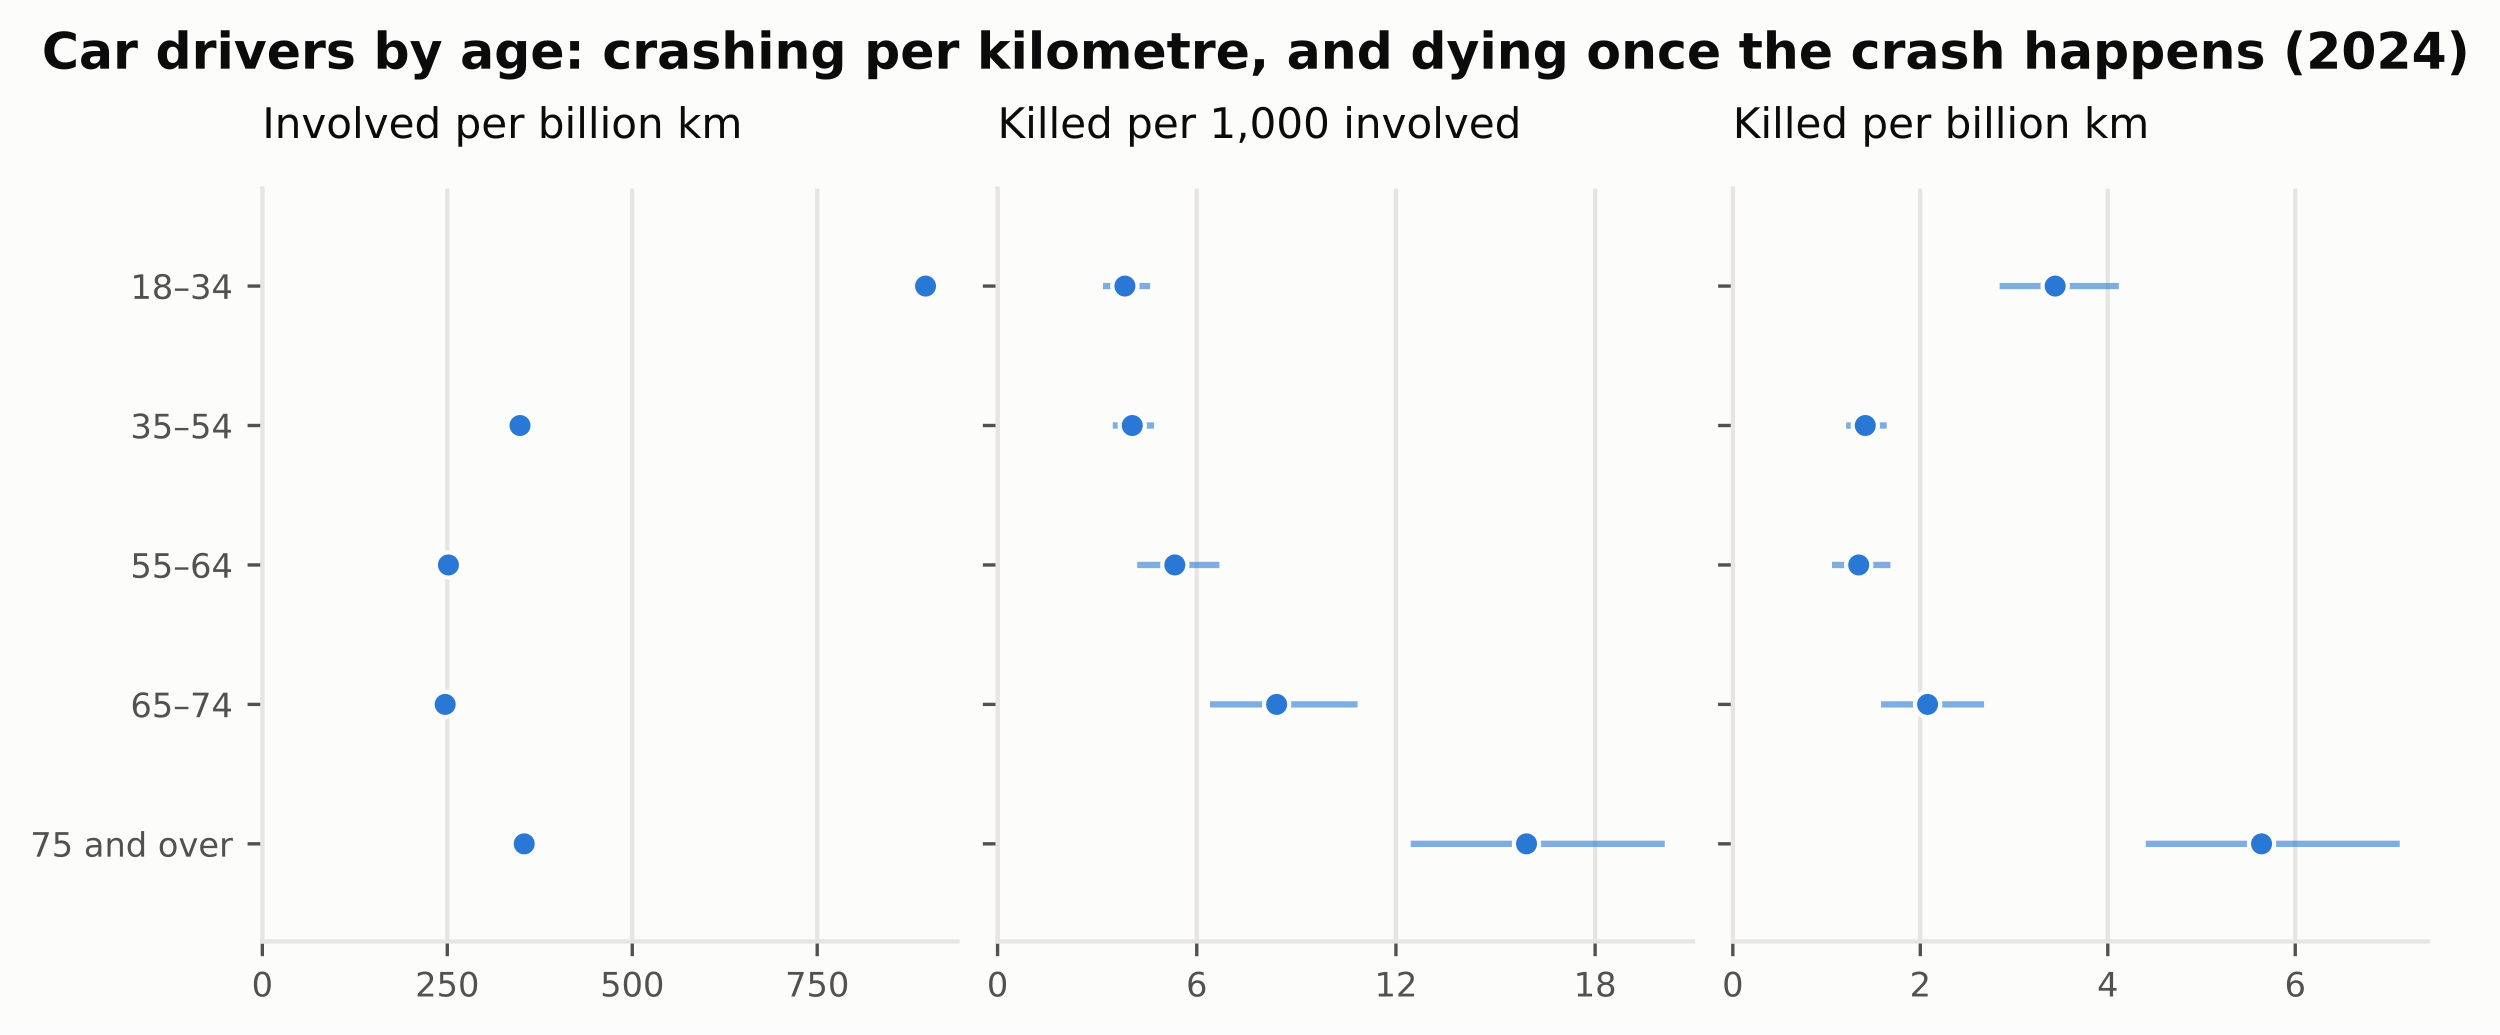
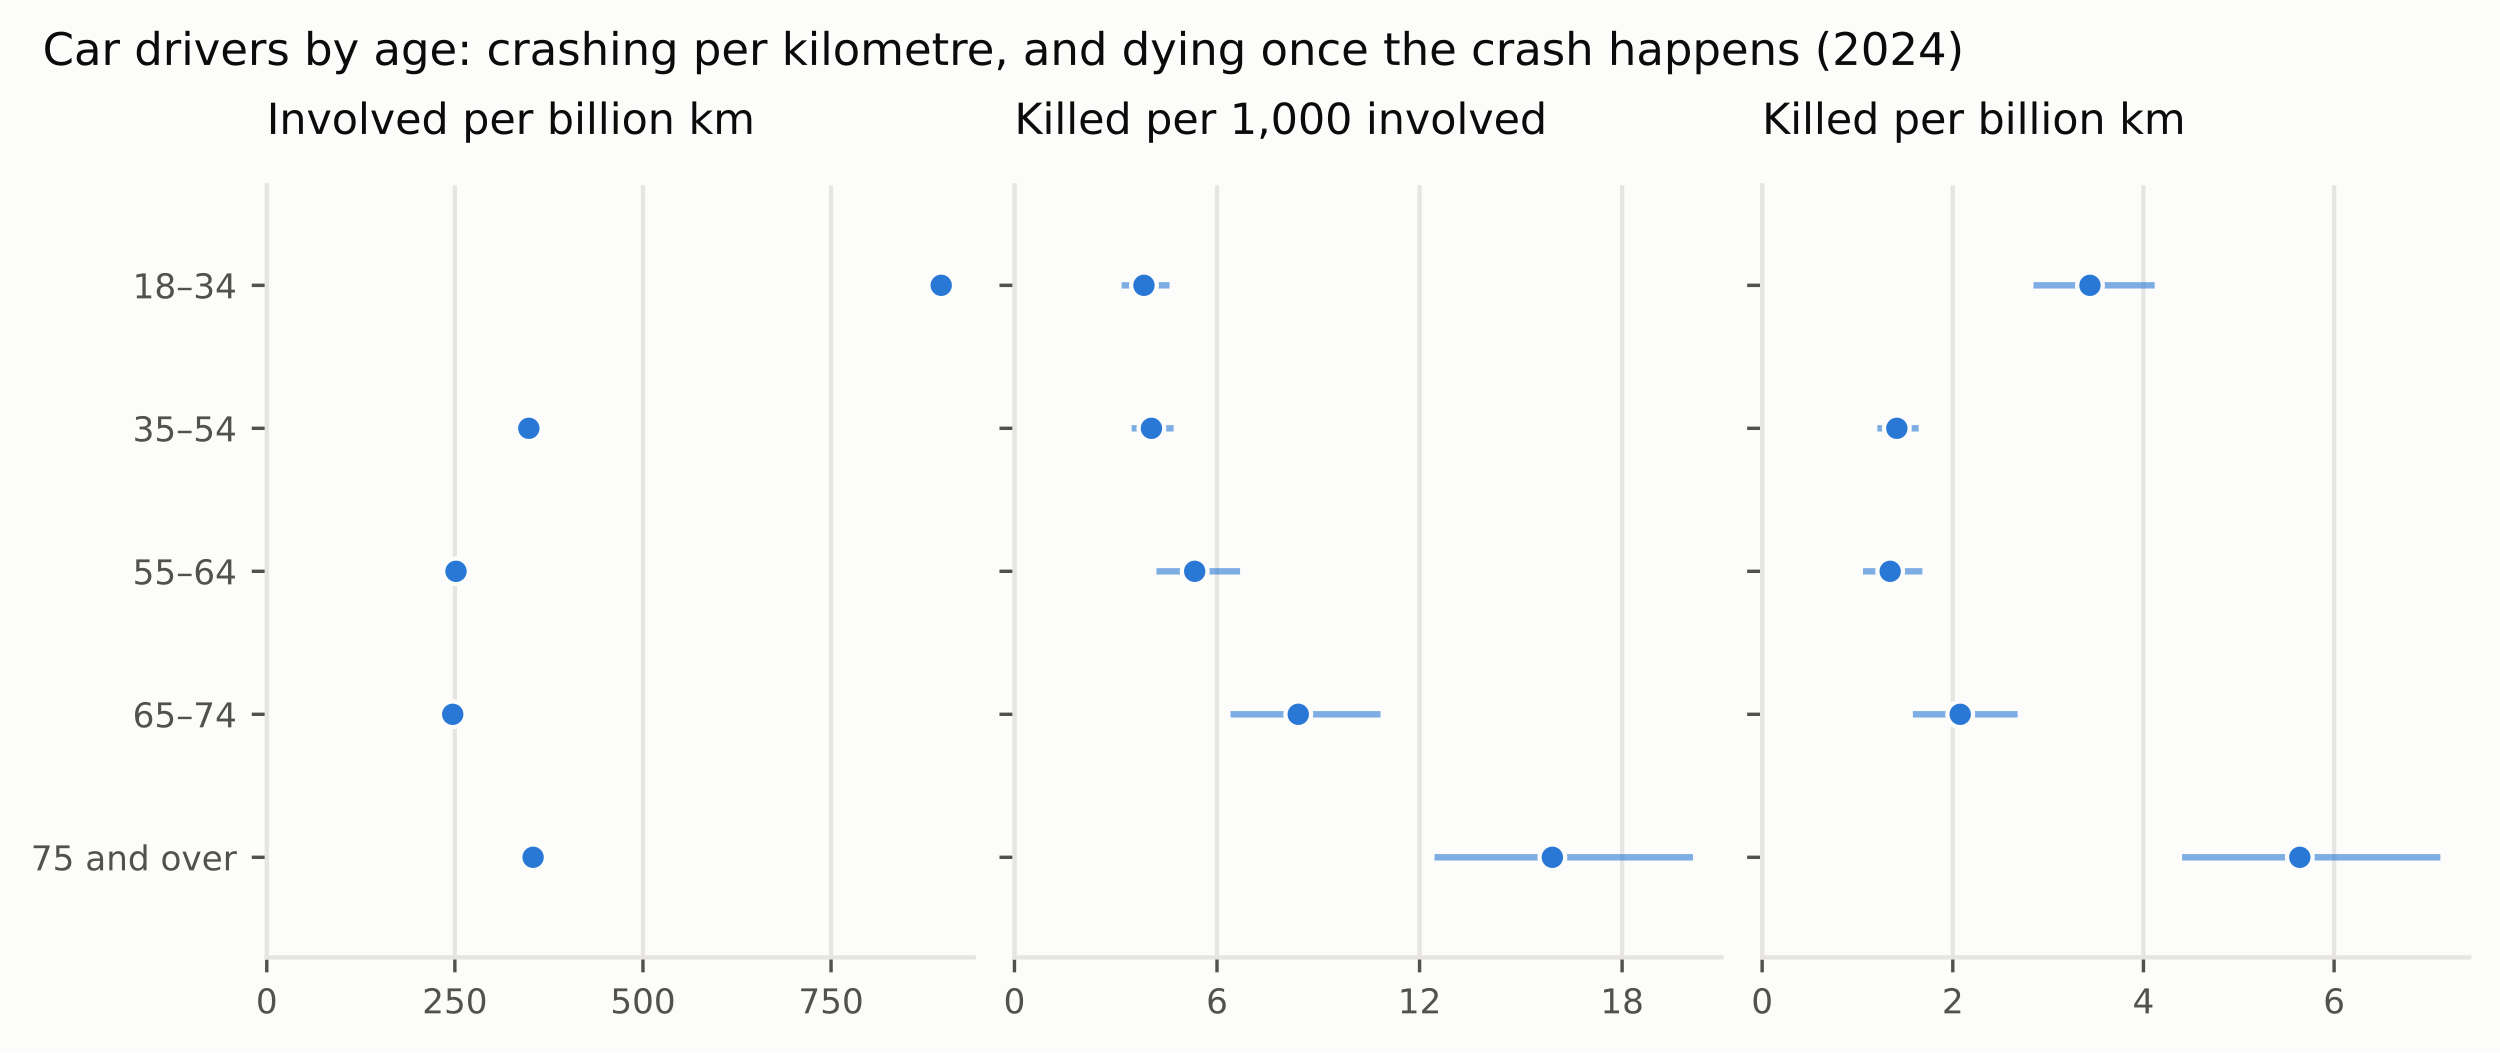
- <svg xmlns="http://www.w3.org/2000/svg" xmlns:xlink="http://www.w3.org/1999/xlink" width="594.289pt" height="246pt" viewBox="0 0 594.289 246" version="1.1">
+ <svg xmlns="http://www.w3.org/2000/svg" xmlns:xlink="http://www.w3.org/1999/xlink" width="584.4pt" height="246pt" viewBox="0 0 584.4 246" version="1.1">
  <defs>
    <style type="text/css">*{stroke-linejoin: round; stroke-linecap: butt}</style>
  </defs>
  <g id="figure_1">
    <g id="patch_1">
-       <path d="M 0 246  L 594.289 246  L 594.289 -0  L 0 -0  z " style="fill: #fcfcfb" />
+       <path d="M 0 246  L 584.4 246  L 584.4 -0  L 0 -0  z " style="fill: #fcfcfb" />
    </g>
    <g id="axes_1">
      <g id="patch_2">
-         <path d="M 62.358 223.8  L 227.638 223.8  L 227.638 44.8  L 62.358 44.8  z " style="fill: #fcfcfb" />
+         <path d="M 62.358 223.8  L 227.638 223.8  L 227.638 43.3  L 62.358 43.3  z " style="fill: #fcfcfb" />
      </g>
      <g id="matplotlib.axis_1">
        <g id="xtick_1">
          <g id="line2d_1">
-             <path d="M 62.358 223.8  L 62.358 44.8  " clip-path="url(#pf5135958d6)" style="fill: none; stroke: #e6e5e1; stroke-linecap: round" />
+             <path d="M 62.358 223.8  L 62.358 43.3  " clip-path="url(#p998994198a)" style="fill: none; stroke: #e6e5e1; stroke-linecap: round" />
          </g>
          <g id="line2d_2">
            <defs>
              <path id="m3a9c350e79" d="M 0 0  L 0 3.5  " style="stroke: #52514e; stroke-width: 0.8" />
            </defs>
            <g>
              <use xlink:href="#m3a9c350e79" x="62.358" y="223.8" style="fill: #52514e; stroke: #52514e; stroke-width: 0.8" />
            </g>
          </g>
          <g id="text_1">
            <text style="font-size: 8px; font-family: 'DejaVu Sans', 'Bitstream Vera Sans', 'Computer Modern Sans Serif', 'Lucida Grande', 'Verdana', 'Geneva', 'Lucid', 'Arial', 'Helvetica', 'Avant Garde', sans-serif; text-anchor: middle; fill: #52514e" x="62.358" y="236.878" transform="rotate(-0 62.3575 236.8776)">0</text>
          </g>
        </g>
        <g id="xtick_2">
          <g id="line2d_3">
-             <path d="M 106.327 223.8  L 106.327 44.8  " clip-path="url(#pf5135958d6)" style="fill: none; stroke: #e6e5e1; stroke-linecap: round" />
+             <path d="M 106.327 223.8  L 106.327 43.3  " clip-path="url(#p998994198a)" style="fill: none; stroke: #e6e5e1; stroke-linecap: round" />
          </g>
          <g id="line2d_4">
            <g>
              <use xlink:href="#m3a9c350e79" x="106.327" y="223.8" style="fill: #52514e; stroke: #52514e; stroke-width: 0.8" />
            </g>
          </g>
          <g id="text_2">
            <text style="font-size: 8px; font-family: 'DejaVu Sans', 'Bitstream Vera Sans', 'Computer Modern Sans Serif', 'Lucida Grande', 'Verdana', 'Geneva', 'Lucid', 'Arial', 'Helvetica', 'Avant Garde', sans-serif; text-anchor: middle; fill: #52514e" x="106.327" y="236.878" transform="rotate(-0 106.3274 236.8776)">250</text>
          </g>
        </g>
        <g id="xtick_3">
          <g id="line2d_5">
-             <path d="M 150.297 223.8  L 150.297 44.8  " clip-path="url(#pf5135958d6)" style="fill: none; stroke: #e6e5e1; stroke-linecap: round" />
+             <path d="M 150.297 223.8  L 150.297 43.3  " clip-path="url(#p998994198a)" style="fill: none; stroke: #e6e5e1; stroke-linecap: round" />
          </g>
          <g id="line2d_6">
            <g>
              <use xlink:href="#m3a9c350e79" x="150.297" y="223.8" style="fill: #52514e; stroke: #52514e; stroke-width: 0.8" />
            </g>
          </g>
          <g id="text_3">
            <text style="font-size: 8px; font-family: 'DejaVu Sans', 'Bitstream Vera Sans', 'Computer Modern Sans Serif', 'Lucida Grande', 'Verdana', 'Geneva', 'Lucid', 'Arial', 'Helvetica', 'Avant Garde', sans-serif; text-anchor: middle; fill: #52514e" x="150.297" y="236.878" transform="rotate(-0 150.2974 236.8776)">500</text>
          </g>
        </g>
        <g id="xtick_4">
          <g id="line2d_7">
-             <path d="M 194.267 223.8  L 194.267 44.8  " clip-path="url(#pf5135958d6)" style="fill: none; stroke: #e6e5e1; stroke-linecap: round" />
+             <path d="M 194.267 223.8  L 194.267 43.3  " clip-path="url(#p998994198a)" style="fill: none; stroke: #e6e5e1; stroke-linecap: round" />
          </g>
          <g id="line2d_8">
            <g>
              <use xlink:href="#m3a9c350e79" x="194.267" y="223.8" style="fill: #52514e; stroke: #52514e; stroke-width: 0.8" />
            </g>
          </g>
          <g id="text_4">
            <text style="font-size: 8px; font-family: 'DejaVu Sans', 'Bitstream Vera Sans', 'Computer Modern Sans Serif', 'Lucida Grande', 'Verdana', 'Geneva', 'Lucid', 'Arial', 'Helvetica', 'Avant Garde', sans-serif; text-anchor: middle; fill: #52514e" x="194.267" y="236.878" transform="rotate(-0 194.2673 236.8776)">750</text>
          </g>
        </g>
      </g>
      <g id="matplotlib.axis_2">
        <g id="ytick_1">
          <g id="line2d_9">
            <defs>
              <path id="mdd3c75259f" d="M 0 0  L -3.5 0  " style="stroke: #52514e; stroke-width: 0.8" />
            </defs>
            <g>
-               <use xlink:href="#mdd3c75259f" x="62.358" y="68.004" style="fill: #52514e; stroke: #52514e; stroke-width: 0.8" />
+               <use xlink:href="#mdd3c75259f" x="62.358" y="66.698" style="fill: #52514e; stroke: #52514e; stroke-width: 0.8" />
            </g>
          </g>
          <g id="text_5">
-             <text style="font-size: 8px; font-family: 'DejaVu Sans', 'Bitstream Vera Sans', 'Computer Modern Sans Serif', 'Lucida Grande', 'Verdana', 'Geneva', 'Lucid', 'Arial', 'Helvetica', 'Avant Garde', sans-serif; text-anchor: end; fill: #52514e" x="55.358" y="71.043" transform="rotate(-0 55.3575 71.04258)">18–34</text>
+             <text style="font-size: 8px; font-family: 'DejaVu Sans', 'Bitstream Vera Sans', 'Computer Modern Sans Serif', 'Lucida Grande', 'Verdana', 'Geneva', 'Lucid', 'Arial', 'Helvetica', 'Avant Garde', sans-serif; text-anchor: end; fill: #52514e" x="55.358" y="69.737" transform="rotate(-0 55.3575 69.73692)">18–34</text>
          </g>
        </g>
        <g id="ytick_2">
          <g id="line2d_10">
            <g>
-               <use xlink:href="#mdd3c75259f" x="62.358" y="101.152" style="fill: #52514e; stroke: #52514e; stroke-width: 0.8" />
+               <use xlink:href="#mdd3c75259f" x="62.358" y="100.124" style="fill: #52514e; stroke: #52514e; stroke-width: 0.8" />
            </g>
          </g>
          <g id="text_6">
-             <text style="font-size: 8px; font-family: 'DejaVu Sans', 'Bitstream Vera Sans', 'Computer Modern Sans Serif', 'Lucida Grande', 'Verdana', 'Geneva', 'Lucid', 'Arial', 'Helvetica', 'Avant Garde', sans-serif; text-anchor: end; fill: #52514e" x="55.358" y="104.191" transform="rotate(-0 55.3575 104.1907)">35–54</text>
+             <text style="font-size: 8px; font-family: 'DejaVu Sans', 'Bitstream Vera Sans', 'Computer Modern Sans Serif', 'Lucida Grande', 'Verdana', 'Geneva', 'Lucid', 'Arial', 'Helvetica', 'Avant Garde', sans-serif; text-anchor: end; fill: #52514e" x="55.358" y="103.163" transform="rotate(-0 55.3575 103.1628)">35–54</text>
          </g>
        </g>
        <g id="ytick_3">
          <g id="line2d_11">
            <g>
-               <use xlink:href="#mdd3c75259f" x="62.358" y="134.3" style="fill: #52514e; stroke: #52514e; stroke-width: 0.8" />
+               <use xlink:href="#mdd3c75259f" x="62.358" y="133.55" style="fill: #52514e; stroke: #52514e; stroke-width: 0.8" />
            </g>
          </g>
          <g id="text_7">
-             <text style="font-size: 8px; font-family: 'DejaVu Sans', 'Bitstream Vera Sans', 'Computer Modern Sans Serif', 'Lucida Grande', 'Verdana', 'Geneva', 'Lucid', 'Arial', 'Helvetica', 'Avant Garde', sans-serif; text-anchor: end; fill: #52514e" x="55.358" y="137.339" transform="rotate(-0 55.3575 137.3388)">55–64</text>
+             <text style="font-size: 8px; font-family: 'DejaVu Sans', 'Bitstream Vera Sans', 'Computer Modern Sans Serif', 'Lucida Grande', 'Verdana', 'Geneva', 'Lucid', 'Arial', 'Helvetica', 'Avant Garde', sans-serif; text-anchor: end; fill: #52514e" x="55.358" y="136.589" transform="rotate(-0 55.3575 136.5887)">55–64</text>
          </g>
        </g>
        <g id="ytick_4">
          <g id="line2d_12">
            <g>
-               <use xlink:href="#mdd3c75259f" x="62.358" y="167.448" style="fill: #52514e; stroke: #52514e; stroke-width: 0.8" />
+               <use xlink:href="#mdd3c75259f" x="62.358" y="166.976" style="fill: #52514e; stroke: #52514e; stroke-width: 0.8" />
            </g>
          </g>
          <g id="text_8">
-             <text style="font-size: 8px; font-family: 'DejaVu Sans', 'Bitstream Vera Sans', 'Computer Modern Sans Serif', 'Lucida Grande', 'Verdana', 'Geneva', 'Lucid', 'Arial', 'Helvetica', 'Avant Garde', sans-serif; text-anchor: end; fill: #52514e" x="55.358" y="170.487" transform="rotate(-0 55.3575 170.4868)">65–74</text>
+             <text style="font-size: 8px; font-family: 'DejaVu Sans', 'Bitstream Vera Sans', 'Computer Modern Sans Serif', 'Lucida Grande', 'Verdana', 'Geneva', 'Lucid', 'Arial', 'Helvetica', 'Avant Garde', sans-serif; text-anchor: end; fill: #52514e" x="55.358" y="170.015" transform="rotate(-0 55.3575 170.0146)">65–74</text>
          </g>
        </g>
        <g id="ytick_5">
          <g id="line2d_13">
            <g>
-               <use xlink:href="#mdd3c75259f" x="62.358" y="200.596" style="fill: #52514e; stroke: #52514e; stroke-width: 0.8" />
+               <use xlink:href="#mdd3c75259f" x="62.358" y="200.401" style="fill: #52514e; stroke: #52514e; stroke-width: 0.8" />
            </g>
          </g>
          <g id="text_9">
-             <text style="font-size: 8px; font-family: 'DejaVu Sans', 'Bitstream Vera Sans', 'Computer Modern Sans Serif', 'Lucida Grande', 'Verdana', 'Geneva', 'Lucid', 'Arial', 'Helvetica', 'Avant Garde', sans-serif; text-anchor: end; fill: #52514e" x="55.358" y="203.635" transform="rotate(-0 55.3575 203.6352)">75 and over</text>
+             <text style="font-size: 8px; font-family: 'DejaVu Sans', 'Bitstream Vera Sans', 'Computer Modern Sans Serif', 'Lucida Grande', 'Verdana', 'Geneva', 'Lucid', 'Arial', 'Helvetica', 'Avant Garde', sans-serif; text-anchor: end; fill: #52514e" x="55.358" y="203.441" transform="rotate(-0 55.3575 203.4408)">75 and over</text>
          </g>
        </g>
      </g>
      <g id="LineCollection_1">
-         <path d="M 218.26 68.004  L 221.789 68.004  " clip-path="url(#pf5135958d6)" style="fill: none; stroke: #2a78d6; stroke-opacity: 0.6; stroke-width: 1.5" />
-         <path d="M 123.032 101.152  L 124.207 101.152  " clip-path="url(#pf5135958d6)" style="fill: none; stroke: #2a78d6; stroke-opacity: 0.6; stroke-width: 1.5" />
-         <path d="M 105.876 134.3  L 107.332 134.3  " clip-path="url(#pf5135958d6)" style="fill: none; stroke: #2a78d6; stroke-opacity: 0.6; stroke-width: 1.5" />
-         <path d="M 104.815 167.448  L 106.855 167.448  " clip-path="url(#pf5135958d6)" style="fill: none; stroke: #2a78d6; stroke-opacity: 0.6; stroke-width: 1.5" />
-         <path d="M 122.804 200.596  L 126.474 200.596  " clip-path="url(#pf5135958d6)" style="fill: none; stroke: #2a78d6; stroke-opacity: 0.6; stroke-width: 1.5" />
+         <path d="M 218.26 66.698  L 221.789 66.698  " clip-path="url(#p998994198a)" style="fill: none; stroke: #2a78d6; stroke-opacity: 0.6; stroke-width: 1.5" />
+         <path d="M 123.032 100.124  L 124.207 100.124  " clip-path="url(#p998994198a)" style="fill: none; stroke: #2a78d6; stroke-opacity: 0.6; stroke-width: 1.5" />
+         <path d="M 105.876 133.55  L 107.332 133.55  " clip-path="url(#p998994198a)" style="fill: none; stroke: #2a78d6; stroke-opacity: 0.6; stroke-width: 1.5" />
+         <path d="M 104.815 166.976  L 106.855 166.976  " clip-path="url(#p998994198a)" style="fill: none; stroke: #2a78d6; stroke-opacity: 0.6; stroke-width: 1.5" />
+         <path d="M 122.804 200.401  L 126.474 200.401  " clip-path="url(#p998994198a)" style="fill: none; stroke: #2a78d6; stroke-opacity: 0.6; stroke-width: 1.5" />
      </g>
      <g id="line2d_14">
        <defs>
          <path id="m46226ccf0c" d="M 0 3  C 0.796 3 1.559 2.684 2.121 2.121  C 2.684 1.559 3 0.796 3 0  C 3 -0.796 2.684 -1.559 2.121 -2.121  C 1.559 -2.684 0.796 -3 0 -3  C -0.796 -3 -1.559 -2.684 -2.121 -2.121  C -2.684 -1.559 -3 -0.796 -3 0  C -3 0.796 -2.684 1.559 -2.121 2.121  C -1.559 2.684 -0.796 3 0 3  z " style="stroke: #fcfcfb" />
        </defs>
-         <g clip-path="url(#pf5135958d6)">
-           <use xlink:href="#m46226ccf0c" x="220.017" y="68.004" style="fill: #2a78d6; stroke: #fcfcfb" />
-           <use xlink:href="#m46226ccf0c" x="123.617" y="101.152" style="fill: #2a78d6; stroke: #fcfcfb" />
-           <use xlink:href="#m46226ccf0c" x="106.599" y="134.3" style="fill: #2a78d6; stroke: #fcfcfb" />
-           <use xlink:href="#m46226ccf0c" x="105.826" y="167.448" style="fill: #2a78d6; stroke: #fcfcfb" />
-           <use xlink:href="#m46226ccf0c" x="124.618" y="200.596" style="fill: #2a78d6; stroke: #fcfcfb" />
+         <g clip-path="url(#p998994198a)">
+           <use xlink:href="#m46226ccf0c" x="220.017" y="66.698" style="fill: #2a78d6; stroke: #fcfcfb" />
+           <use xlink:href="#m46226ccf0c" x="123.617" y="100.124" style="fill: #2a78d6; stroke: #fcfcfb" />
+           <use xlink:href="#m46226ccf0c" x="106.599" y="133.55" style="fill: #2a78d6; stroke: #fcfcfb" />
+           <use xlink:href="#m46226ccf0c" x="105.826" y="166.976" style="fill: #2a78d6; stroke: #fcfcfb" />
+           <use xlink:href="#m46226ccf0c" x="124.618" y="200.401" style="fill: #2a78d6; stroke: #fcfcfb" />
        </g>
      </g>
      <g id="patch_3">
-         <path d="M 62.358 223.8  L 62.358 44.8  " style="fill: none; stroke: #e6e5e1; stroke-linejoin: miter; stroke-linecap: square" />
+         <path d="M 62.358 223.8  L 62.358 43.3  " style="fill: none; stroke: #e6e5e1; stroke-linejoin: miter; stroke-linecap: square" />
      </g>
      <g id="patch_4">
        <path d="M 62.358 223.8  L 227.638 223.8  " style="fill: none; stroke: #e6e5e1; stroke-linejoin: miter; stroke-linecap: square" />
      </g>
      <g id="text_10">
-         <text style="font-size: 10px; font-family: 'DejaVu Sans', 'Bitstream Vera Sans', 'Computer Modern Sans Serif', 'Lucida Grande', 'Verdana', 'Geneva', 'Lucid', 'Arial', 'Helvetica', 'Avant Garde', sans-serif; text-anchor: start; fill: #0b0b0b" x="62.358" y="32.8" transform="rotate(-0 62.3575 32.79986)">Involved per billion km</text>
+         <text style="font-size: 10px; font-family: 'DejaVu Sans', 'Bitstream Vera Sans', 'Computer Modern Sans Serif', 'Lucida Grande', 'Verdana', 'Geneva', 'Lucid', 'Arial', 'Helvetica', 'Avant Garde', sans-serif; text-anchor: start; fill: #0b0b0b" x="62.358" y="31.3" transform="rotate(-0 62.3575 31.29974)">Involved per billion km</text>
      </g>
    </g>
    <g id="axes_2">
      <g id="patch_5">
-         <path d="M 237.138 223.8  L 402.419 223.8  L 402.419 44.8  L 237.138 44.8  z " style="fill: #fcfcfb" />
+         <path d="M 237.138 223.8  L 402.419 223.8  L 402.419 43.3  L 237.138 43.3  z " style="fill: #fcfcfb" />
      </g>
      <g id="matplotlib.axis_3">
        <g id="xtick_5">
          <g id="line2d_15">
-             <path d="M 237.138 223.8  L 237.138 44.8  " clip-path="url(#p822b452220)" style="fill: none; stroke: #e6e5e1; stroke-linecap: round" />
+             <path d="M 237.138 223.8  L 237.138 43.3  " clip-path="url(#p9abeada946)" style="fill: none; stroke: #e6e5e1; stroke-linecap: round" />
          </g>
          <g id="line2d_16">
            <g>
              <use xlink:href="#m3a9c350e79" x="237.138" y="223.8" style="fill: #52514e; stroke: #52514e; stroke-width: 0.8" />
            </g>
          </g>
          <g id="text_11">
            <text style="font-size: 8px; font-family: 'DejaVu Sans', 'Bitstream Vera Sans', 'Computer Modern Sans Serif', 'Lucida Grande', 'Verdana', 'Geneva', 'Lucid', 'Arial', 'Helvetica', 'Avant Garde', sans-serif; text-anchor: middle; fill: #52514e" x="237.138" y="236.878" transform="rotate(-0 237.1383 236.8776)">0</text>
          </g>
        </g>
        <g id="xtick_6">
          <g id="line2d_17">
-             <path d="M 284.487 223.8  L 284.487 44.8  " clip-path="url(#p822b452220)" style="fill: none; stroke: #e6e5e1; stroke-linecap: round" />
+             <path d="M 284.487 223.8  L 284.487 43.3  " clip-path="url(#p9abeada946)" style="fill: none; stroke: #e6e5e1; stroke-linecap: round" />
          </g>
          <g id="line2d_18">
            <g>
              <use xlink:href="#m3a9c350e79" x="284.487" y="223.8" style="fill: #52514e; stroke: #52514e; stroke-width: 0.8" />
            </g>
          </g>
          <g id="text_12">
            <text style="font-size: 8px; font-family: 'DejaVu Sans', 'Bitstream Vera Sans', 'Computer Modern Sans Serif', 'Lucida Grande', 'Verdana', 'Geneva', 'Lucid', 'Arial', 'Helvetica', 'Avant Garde', sans-serif; text-anchor: middle; fill: #52514e" x="284.487" y="236.878" transform="rotate(-0 284.4872 236.8776)">6</text>
          </g>
        </g>
        <g id="xtick_7">
          <g id="line2d_19">
-             <path d="M 331.836 223.8  L 331.836 44.8  " clip-path="url(#p822b452220)" style="fill: none; stroke: #e6e5e1; stroke-linecap: round" />
+             <path d="M 331.836 223.8  L 331.836 43.3  " clip-path="url(#p9abeada946)" style="fill: none; stroke: #e6e5e1; stroke-linecap: round" />
          </g>
          <g id="line2d_20">
            <g>
              <use xlink:href="#m3a9c350e79" x="331.836" y="223.8" style="fill: #52514e; stroke: #52514e; stroke-width: 0.8" />
            </g>
          </g>
          <g id="text_13">
            <text style="font-size: 8px; font-family: 'DejaVu Sans', 'Bitstream Vera Sans', 'Computer Modern Sans Serif', 'Lucida Grande', 'Verdana', 'Geneva', 'Lucid', 'Arial', 'Helvetica', 'Avant Garde', sans-serif; text-anchor: middle; fill: #52514e" x="331.836" y="236.878" transform="rotate(-0 331.836 236.8776)">12</text>
          </g>
        </g>
        <g id="xtick_8">
          <g id="line2d_21">
-             <path d="M 379.185 223.8  L 379.185 44.8  " clip-path="url(#p822b452220)" style="fill: none; stroke: #e6e5e1; stroke-linecap: round" />
+             <path d="M 379.185 223.8  L 379.185 43.3  " clip-path="url(#p9abeada946)" style="fill: none; stroke: #e6e5e1; stroke-linecap: round" />
          </g>
          <g id="line2d_22">
            <g>
              <use xlink:href="#m3a9c350e79" x="379.185" y="223.8" style="fill: #52514e; stroke: #52514e; stroke-width: 0.8" />
            </g>
          </g>
          <g id="text_14">
            <text style="font-size: 8px; font-family: 'DejaVu Sans', 'Bitstream Vera Sans', 'Computer Modern Sans Serif', 'Lucida Grande', 'Verdana', 'Geneva', 'Lucid', 'Arial', 'Helvetica', 'Avant Garde', sans-serif; text-anchor: middle; fill: #52514e" x="379.185" y="236.878" transform="rotate(-0 379.1849 236.8776)">18</text>
          </g>
        </g>
      </g>
      <g id="matplotlib.axis_4">
        <g id="ytick_6">
          <g id="line2d_23">
            <g>
-               <use xlink:href="#mdd3c75259f" x="237.138" y="68.004" style="fill: #52514e; stroke: #52514e; stroke-width: 0.8" />
+               <use xlink:href="#mdd3c75259f" x="237.138" y="66.698" style="fill: #52514e; stroke: #52514e; stroke-width: 0.8" />
            </g>
          </g>
        </g>
        <g id="ytick_7">
          <g id="line2d_24">
            <g>
-               <use xlink:href="#mdd3c75259f" x="237.138" y="101.152" style="fill: #52514e; stroke: #52514e; stroke-width: 0.8" />
+               <use xlink:href="#mdd3c75259f" x="237.138" y="100.124" style="fill: #52514e; stroke: #52514e; stroke-width: 0.8" />
            </g>
          </g>
        </g>
        <g id="ytick_8">
          <g id="line2d_25">
            <g>
-               <use xlink:href="#mdd3c75259f" x="237.138" y="134.3" style="fill: #52514e; stroke: #52514e; stroke-width: 0.8" />
+               <use xlink:href="#mdd3c75259f" x="237.138" y="133.55" style="fill: #52514e; stroke: #52514e; stroke-width: 0.8" />
            </g>
          </g>
        </g>
        <g id="ytick_9">
          <g id="line2d_26">
            <g>
-               <use xlink:href="#mdd3c75259f" x="237.138" y="167.448" style="fill: #52514e; stroke: #52514e; stroke-width: 0.8" />
+               <use xlink:href="#mdd3c75259f" x="237.138" y="166.976" style="fill: #52514e; stroke: #52514e; stroke-width: 0.8" />
            </g>
          </g>
        </g>
        <g id="ytick_10">
          <g id="line2d_27">
            <g>
-               <use xlink:href="#mdd3c75259f" x="237.138" y="200.596" style="fill: #52514e; stroke: #52514e; stroke-width: 0.8" />
+               <use xlink:href="#mdd3c75259f" x="237.138" y="200.401" style="fill: #52514e; stroke: #52514e; stroke-width: 0.8" />
            </g>
          </g>
        </g>
      </g>
      <g id="LineCollection_2">
-         <path d="M 262.197 68.004  L 273.393 68.004  " clip-path="url(#p822b452220)" style="fill: none; stroke: #2a78d6; stroke-opacity: 0.6; stroke-width: 1.5" />
-         <path d="M 264.523 101.152  L 274.346 101.152  " clip-path="url(#p822b452220)" style="fill: none; stroke: #2a78d6; stroke-opacity: 0.6; stroke-width: 1.5" />
-         <path d="M 270.336 134.3  L 289.877 134.3  " clip-path="url(#p822b452220)" style="fill: none; stroke: #2a78d6; stroke-opacity: 0.6; stroke-width: 1.5" />
-         <path d="M 287.642 167.448  L 322.716 167.448  " clip-path="url(#p822b452220)" style="fill: none; stroke: #2a78d6; stroke-opacity: 0.6; stroke-width: 1.5" />
-         <path d="M 335.342 200.596  L 395.741 200.596  " clip-path="url(#p822b452220)" style="fill: none; stroke: #2a78d6; stroke-opacity: 0.6; stroke-width: 1.5" />
+         <path d="M 262.197 66.698  L 273.393 66.698  " clip-path="url(#p9abeada946)" style="fill: none; stroke: #2a78d6; stroke-opacity: 0.6; stroke-width: 1.5" />
+         <path d="M 264.523 100.124  L 274.346 100.124  " clip-path="url(#p9abeada946)" style="fill: none; stroke: #2a78d6; stroke-opacity: 0.6; stroke-width: 1.5" />
+         <path d="M 270.336 133.55  L 289.877 133.55  " clip-path="url(#p9abeada946)" style="fill: none; stroke: #2a78d6; stroke-opacity: 0.6; stroke-width: 1.5" />
+         <path d="M 287.642 166.976  L 322.716 166.976  " clip-path="url(#p9abeada946)" style="fill: none; stroke: #2a78d6; stroke-opacity: 0.6; stroke-width: 1.5" />
+         <path d="M 335.342 200.401  L 395.741 200.401  " clip-path="url(#p9abeada946)" style="fill: none; stroke: #2a78d6; stroke-opacity: 0.6; stroke-width: 1.5" />
      </g>
      <g id="line2d_28">
-         <g clip-path="url(#p822b452220)">
-           <use xlink:href="#m46226ccf0c" x="267.412" y="68.004" style="fill: #2a78d6; stroke: #fcfcfb" />
-           <use xlink:href="#m46226ccf0c" x="269.155" y="101.152" style="fill: #2a78d6; stroke: #fcfcfb" />
-           <use xlink:href="#m46226ccf0c" x="279.274" y="134.3" style="fill: #2a78d6; stroke: #fcfcfb" />
-           <use xlink:href="#m46226ccf0c" x="303.482" y="167.448" style="fill: #2a78d6; stroke: #fcfcfb" />
-           <use xlink:href="#m46226ccf0c" x="362.878" y="200.596" style="fill: #2a78d6; stroke: #fcfcfb" />
+         <g clip-path="url(#p9abeada946)">
+           <use xlink:href="#m46226ccf0c" x="267.412" y="66.698" style="fill: #2a78d6; stroke: #fcfcfb" />
+           <use xlink:href="#m46226ccf0c" x="269.155" y="100.124" style="fill: #2a78d6; stroke: #fcfcfb" />
+           <use xlink:href="#m46226ccf0c" x="279.274" y="133.55" style="fill: #2a78d6; stroke: #fcfcfb" />
+           <use xlink:href="#m46226ccf0c" x="303.482" y="166.976" style="fill: #2a78d6; stroke: #fcfcfb" />
+           <use xlink:href="#m46226ccf0c" x="362.878" y="200.401" style="fill: #2a78d6; stroke: #fcfcfb" />
        </g>
      </g>
      <g id="patch_6">
-         <path d="M 237.138 223.8  L 237.138 44.8  " style="fill: none; stroke: #e6e5e1; stroke-linejoin: miter; stroke-linecap: square" />
+         <path d="M 237.138 223.8  L 237.138 43.3  " style="fill: none; stroke: #e6e5e1; stroke-linejoin: miter; stroke-linecap: square" />
      </g>
      <g id="patch_7">
        <path d="M 237.138 223.8  L 402.419 223.8  " style="fill: none; stroke: #e6e5e1; stroke-linejoin: miter; stroke-linecap: square" />
      </g>
      <g id="text_15">
-         <text style="font-size: 10px; font-family: 'DejaVu Sans', 'Bitstream Vera Sans', 'Computer Modern Sans Serif', 'Lucida Grande', 'Verdana', 'Geneva', 'Lucid', 'Arial', 'Helvetica', 'Avant Garde', sans-serif; text-anchor: start; fill: #0b0b0b" x="237.138" y="32.8" transform="rotate(-0 237.1383 32.79986)">Killed per 1,000 involved</text>
+         <text style="font-size: 10px; font-family: 'DejaVu Sans', 'Bitstream Vera Sans', 'Computer Modern Sans Serif', 'Lucida Grande', 'Verdana', 'Geneva', 'Lucid', 'Arial', 'Helvetica', 'Avant Garde', sans-serif; text-anchor: start; fill: #0b0b0b" x="237.138" y="31.3" transform="rotate(-0 237.1383 31.29974)">Killed per 1,000 involved</text>
      </g>
    </g>
    <g id="axes_3">
      <g id="patch_8">
-         <path d="M 411.919 223.8  L 577.2 223.8  L 577.2 44.8  L 411.919 44.8  z " style="fill: #fcfcfb" />
+         <path d="M 411.919 223.8  L 577.2 223.8  L 577.2 43.3  L 411.919 43.3  z " style="fill: #fcfcfb" />
      </g>
      <g id="matplotlib.axis_5">
        <g id="xtick_9">
          <g id="line2d_29">
-             <path d="M 411.919 223.8  L 411.919 44.8  " clip-path="url(#pb354bab843)" style="fill: none; stroke: #e6e5e1; stroke-linecap: round" />
+             <path d="M 411.919 223.8  L 411.919 43.3  " clip-path="url(#p0451afe631)" style="fill: none; stroke: #e6e5e1; stroke-linecap: round" />
          </g>
          <g id="line2d_30">
            <g>
              <use xlink:href="#m3a9c350e79" x="411.919" y="223.8" style="fill: #52514e; stroke: #52514e; stroke-width: 0.8" />
            </g>
          </g>
          <g id="text_16">
            <text style="font-size: 8px; font-family: 'DejaVu Sans', 'Bitstream Vera Sans', 'Computer Modern Sans Serif', 'Lucida Grande', 'Verdana', 'Geneva', 'Lucid', 'Arial', 'Helvetica', 'Avant Garde', sans-serif; text-anchor: middle; fill: #52514e" x="411.919" y="236.878" transform="rotate(-0 411.9192 236.8776)">0</text>
          </g>
        </g>
        <g id="xtick_10">
          <g id="line2d_31">
-             <path d="M 456.484 223.8  L 456.484 44.8  " clip-path="url(#pb354bab843)" style="fill: none; stroke: #e6e5e1; stroke-linecap: round" />
+             <path d="M 456.484 223.8  L 456.484 43.3  " clip-path="url(#p0451afe631)" style="fill: none; stroke: #e6e5e1; stroke-linecap: round" />
          </g>
          <g id="line2d_32">
            <g>
              <use xlink:href="#m3a9c350e79" x="456.484" y="223.8" style="fill: #52514e; stroke: #52514e; stroke-width: 0.8" />
            </g>
          </g>
          <g id="text_17">
            <text style="font-size: 8px; font-family: 'DejaVu Sans', 'Bitstream Vera Sans', 'Computer Modern Sans Serif', 'Lucida Grande', 'Verdana', 'Geneva', 'Lucid', 'Arial', 'Helvetica', 'Avant Garde', sans-serif; text-anchor: middle; fill: #52514e" x="456.484" y="236.878" transform="rotate(-0 456.4844 236.8776)">2</text>
          </g>
        </g>
        <g id="xtick_11">
          <g id="line2d_33">
-             <path d="M 501.05 223.8  L 501.05 44.8  " clip-path="url(#pb354bab843)" style="fill: none; stroke: #e6e5e1; stroke-linecap: round" />
+             <path d="M 501.05 223.8  L 501.05 43.3  " clip-path="url(#p0451afe631)" style="fill: none; stroke: #e6e5e1; stroke-linecap: round" />
          </g>
          <g id="line2d_34">
            <g>
              <use xlink:href="#m3a9c350e79" x="501.05" y="223.8" style="fill: #52514e; stroke: #52514e; stroke-width: 0.8" />
            </g>
          </g>
          <g id="text_18">
            <text style="font-size: 8px; font-family: 'DejaVu Sans', 'Bitstream Vera Sans', 'Computer Modern Sans Serif', 'Lucida Grande', 'Verdana', 'Geneva', 'Lucid', 'Arial', 'Helvetica', 'Avant Garde', sans-serif; text-anchor: middle; fill: #52514e" x="501.05" y="236.878" transform="rotate(-0 501.0496 236.8776)">4</text>
          </g>
        </g>
        <g id="xtick_12">
          <g id="line2d_35">
-             <path d="M 545.615 223.8  L 545.615 44.8  " clip-path="url(#pb354bab843)" style="fill: none; stroke: #e6e5e1; stroke-linecap: round" />
+             <path d="M 545.615 223.8  L 545.615 43.3  " clip-path="url(#p0451afe631)" style="fill: none; stroke: #e6e5e1; stroke-linecap: round" />
          </g>
          <g id="line2d_36">
            <g>
              <use xlink:href="#m3a9c350e79" x="545.615" y="223.8" style="fill: #52514e; stroke: #52514e; stroke-width: 0.8" />
            </g>
          </g>
          <g id="text_19">
            <text style="font-size: 8px; font-family: 'DejaVu Sans', 'Bitstream Vera Sans', 'Computer Modern Sans Serif', 'Lucida Grande', 'Verdana', 'Geneva', 'Lucid', 'Arial', 'Helvetica', 'Avant Garde', sans-serif; text-anchor: middle; fill: #52514e" x="545.615" y="236.878" transform="rotate(-0 545.6149 236.8776)">6</text>
          </g>
        </g>
      </g>
      <g id="matplotlib.axis_6">
        <g id="ytick_11">
          <g id="line2d_37">
            <g>
-               <use xlink:href="#mdd3c75259f" x="411.919" y="68.004" style="fill: #52514e; stroke: #52514e; stroke-width: 0.8" />
+               <use xlink:href="#mdd3c75259f" x="411.919" y="66.698" style="fill: #52514e; stroke: #52514e; stroke-width: 0.8" />
            </g>
          </g>
        </g>
        <g id="ytick_12">
          <g id="line2d_38">
            <g>
-               <use xlink:href="#mdd3c75259f" x="411.919" y="101.152" style="fill: #52514e; stroke: #52514e; stroke-width: 0.8" />
+               <use xlink:href="#mdd3c75259f" x="411.919" y="100.124" style="fill: #52514e; stroke: #52514e; stroke-width: 0.8" />
            </g>
          </g>
        </g>
        <g id="ytick_13">
          <g id="line2d_39">
            <g>
-               <use xlink:href="#mdd3c75259f" x="411.919" y="134.3" style="fill: #52514e; stroke: #52514e; stroke-width: 0.8" />
+               <use xlink:href="#mdd3c75259f" x="411.919" y="133.55" style="fill: #52514e; stroke: #52514e; stroke-width: 0.8" />
            </g>
          </g>
        </g>
        <g id="ytick_14">
          <g id="line2d_40">
            <g>
-               <use xlink:href="#mdd3c75259f" x="411.919" y="167.448" style="fill: #52514e; stroke: #52514e; stroke-width: 0.8" />
+               <use xlink:href="#mdd3c75259f" x="411.919" y="166.976" style="fill: #52514e; stroke: #52514e; stroke-width: 0.8" />
            </g>
          </g>
        </g>
        <g id="ytick_15">
          <g id="line2d_41">
            <g>
-               <use xlink:href="#mdd3c75259f" x="411.919" y="200.596" style="fill: #52514e; stroke: #52514e; stroke-width: 0.8" />
+               <use xlink:href="#mdd3c75259f" x="411.919" y="200.401" style="fill: #52514e; stroke: #52514e; stroke-width: 0.8" />
            </g>
          </g>
        </g>
      </g>
      <g id="LineCollection_3">
-         <path d="M 475.345 68.004  L 503.684 68.004  " clip-path="url(#pb354bab843)" style="fill: none; stroke: #2a78d6; stroke-opacity: 0.6; stroke-width: 1.5" />
-         <path d="M 438.851 101.152  L 448.512 101.152  " clip-path="url(#pb354bab843)" style="fill: none; stroke: #2a78d6; stroke-opacity: 0.6; stroke-width: 1.5" />
-         <path d="M 435.499 134.3  L 449.378 134.3  " clip-path="url(#pb354bab843)" style="fill: none; stroke: #2a78d6; stroke-opacity: 0.6; stroke-width: 1.5" />
-         <path d="M 447.163 167.448  L 471.64 167.448  " clip-path="url(#pb354bab843)" style="fill: none; stroke: #2a78d6; stroke-opacity: 0.6; stroke-width: 1.5" />
-         <path d="M 510.079 200.596  L 570.452 200.596  " clip-path="url(#pb354bab843)" style="fill: none; stroke: #2a78d6; stroke-opacity: 0.6; stroke-width: 1.5" />
+         <path d="M 475.345 66.698  L 503.684 66.698  " clip-path="url(#p0451afe631)" style="fill: none; stroke: #2a78d6; stroke-opacity: 0.6; stroke-width: 1.5" />
+         <path d="M 438.851 100.124  L 448.512 100.124  " clip-path="url(#p0451afe631)" style="fill: none; stroke: #2a78d6; stroke-opacity: 0.6; stroke-width: 1.5" />
+         <path d="M 435.499 133.55  L 449.378 133.55  " clip-path="url(#p0451afe631)" style="fill: none; stroke: #2a78d6; stroke-opacity: 0.6; stroke-width: 1.5" />
+         <path d="M 447.163 166.976  L 471.64 166.976  " clip-path="url(#p0451afe631)" style="fill: none; stroke: #2a78d6; stroke-opacity: 0.6; stroke-width: 1.5" />
+         <path d="M 510.079 200.401  L 570.452 200.401  " clip-path="url(#p0451afe631)" style="fill: none; stroke: #2a78d6; stroke-opacity: 0.6; stroke-width: 1.5" />
      </g>
      <g id="line2d_42">
-         <g clip-path="url(#pb354bab843)">
-           <use xlink:href="#m46226ccf0c" x="488.546" y="68.004" style="fill: #2a78d6; stroke: #fcfcfb" />
-           <use xlink:href="#m46226ccf0c" x="443.407" y="101.152" style="fill: #2a78d6; stroke: #fcfcfb" />
-           <use xlink:href="#m46226ccf0c" x="441.847" y="134.3" style="fill: #2a78d6; stroke: #fcfcfb" />
-           <use xlink:href="#m46226ccf0c" x="458.217" y="167.448" style="fill: #2a78d6; stroke: #fcfcfb" />
-           <use xlink:href="#m46226ccf0c" x="537.603" y="200.596" style="fill: #2a78d6; stroke: #fcfcfb" />
+         <g clip-path="url(#p0451afe631)">
+           <use xlink:href="#m46226ccf0c" x="488.546" y="66.698" style="fill: #2a78d6; stroke: #fcfcfb" />
+           <use xlink:href="#m46226ccf0c" x="443.407" y="100.124" style="fill: #2a78d6; stroke: #fcfcfb" />
+           <use xlink:href="#m46226ccf0c" x="441.847" y="133.55" style="fill: #2a78d6; stroke: #fcfcfb" />
+           <use xlink:href="#m46226ccf0c" x="458.217" y="166.976" style="fill: #2a78d6; stroke: #fcfcfb" />
+           <use xlink:href="#m46226ccf0c" x="537.603" y="200.401" style="fill: #2a78d6; stroke: #fcfcfb" />
        </g>
      </g>
      <g id="patch_9">
-         <path d="M 411.919 223.8  L 411.919 44.8  " style="fill: none; stroke: #e6e5e1; stroke-linejoin: miter; stroke-linecap: square" />
+         <path d="M 411.919 223.8  L 411.919 43.3  " style="fill: none; stroke: #e6e5e1; stroke-linejoin: miter; stroke-linecap: square" />
      </g>
      <g id="patch_10">
        <path d="M 411.919 223.8  L 577.2 223.8  " style="fill: none; stroke: #e6e5e1; stroke-linejoin: miter; stroke-linecap: square" />
      </g>
      <g id="text_20">
-         <text style="font-size: 10px; font-family: 'DejaVu Sans', 'Bitstream Vera Sans', 'Computer Modern Sans Serif', 'Lucida Grande', 'Verdana', 'Geneva', 'Lucid', 'Arial', 'Helvetica', 'Avant Garde', sans-serif; text-anchor: start; fill: #0b0b0b" x="411.919" y="32.8" transform="rotate(-0 411.9192 32.79986)">Killed per billion km</text>
+         <text style="font-size: 10px; font-family: 'DejaVu Sans', 'Bitstream Vera Sans', 'Computer Modern Sans Serif', 'Lucida Grande', 'Verdana', 'Geneva', 'Lucid', 'Arial', 'Helvetica', 'Avant Garde', sans-serif; text-anchor: start; fill: #0b0b0b" x="411.919" y="31.3" transform="rotate(-0 411.9192 31.29974)">Killed per billion km</text>
      </g>
    </g>
    <g id="text_21">
-       <text style="font-weight: 700; font-size: 12px; font-family: 'DejaVu Sans', 'Bitstream Vera Sans', 'Computer Modern Sans Serif', 'Lucida Grande', 'Verdana', 'Geneva', 'Lucid', 'Arial', 'Helvetica', 'Avant Garde', sans-serif; text-anchor: start; fill: #0b0b0b" x="9.96" y="16.318" transform="rotate(-0 9.95976 16.31812)">Car drivers by age: crashing per kilometre, and dying once the crash happens (2024)</text>
+       <text style="font-size: 10.5px; font-family: 'DejaVu Sans', 'Bitstream Vera Sans', 'Computer Modern Sans Serif', 'Lucida Grande', 'Verdana', 'Geneva', 'Lucid', 'Arial', 'Helvetica', 'Avant Garde', sans-serif; text-anchor: start; fill: #0b0b0b" x="9.96" y="15.178" transform="rotate(-0 9.95976 15.17836)">Car drivers by age: crashing per kilometre, and dying once the crash happens (2024)</text>
    </g>
  </g>
  <defs>
-     <clipPath id="pf5135958d6">
-       <rect x="62.358" y="44.8" width="165.28" height="179" />
+     <clipPath id="p998994198a">
+       <rect x="62.358" y="43.3" width="165.28" height="180.5" />
    </clipPath>
-     <clipPath id="p822b452220">
-       <rect x="237.138" y="44.8" width="165.28" height="179" />
+     <clipPath id="p9abeada946">
+       <rect x="237.138" y="43.3" width="165.28" height="180.5" />
    </clipPath>
-     <clipPath id="pb354bab843">
-       <rect x="411.919" y="44.8" width="165.28" height="179" />
+     <clipPath id="p0451afe631">
+       <rect x="411.919" y="43.3" width="165.28" height="180.5" />
    </clipPath>
  </defs>
</svg>
